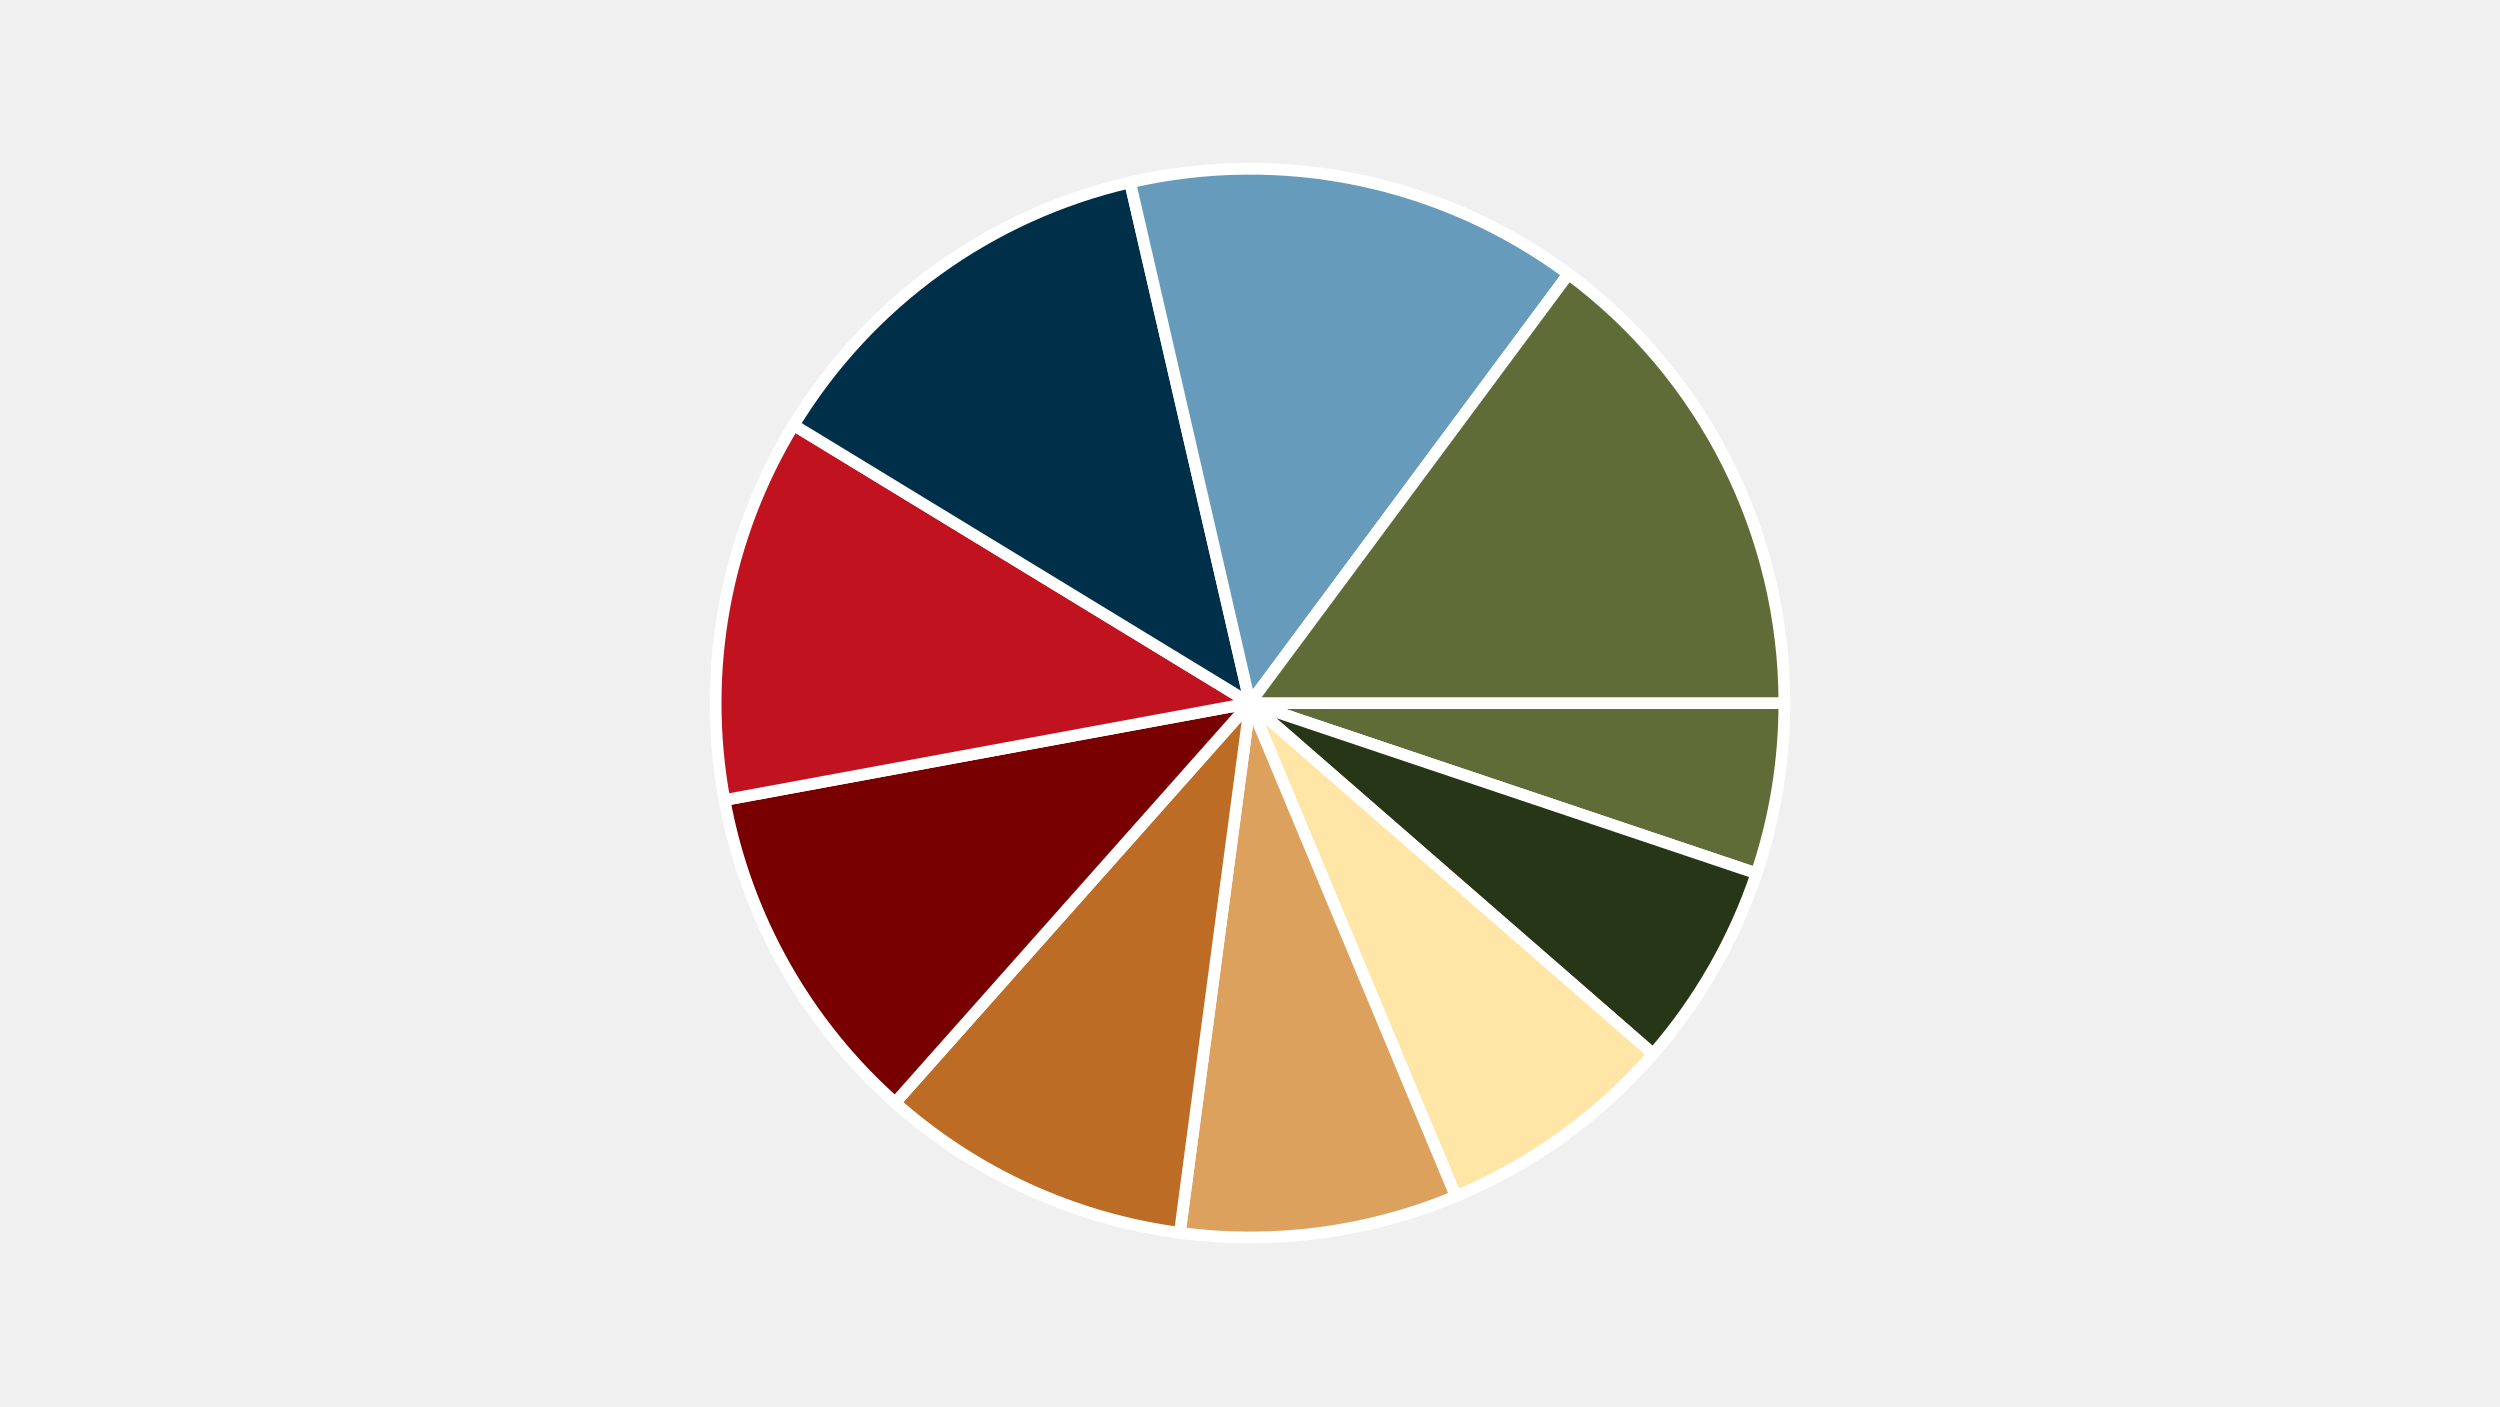
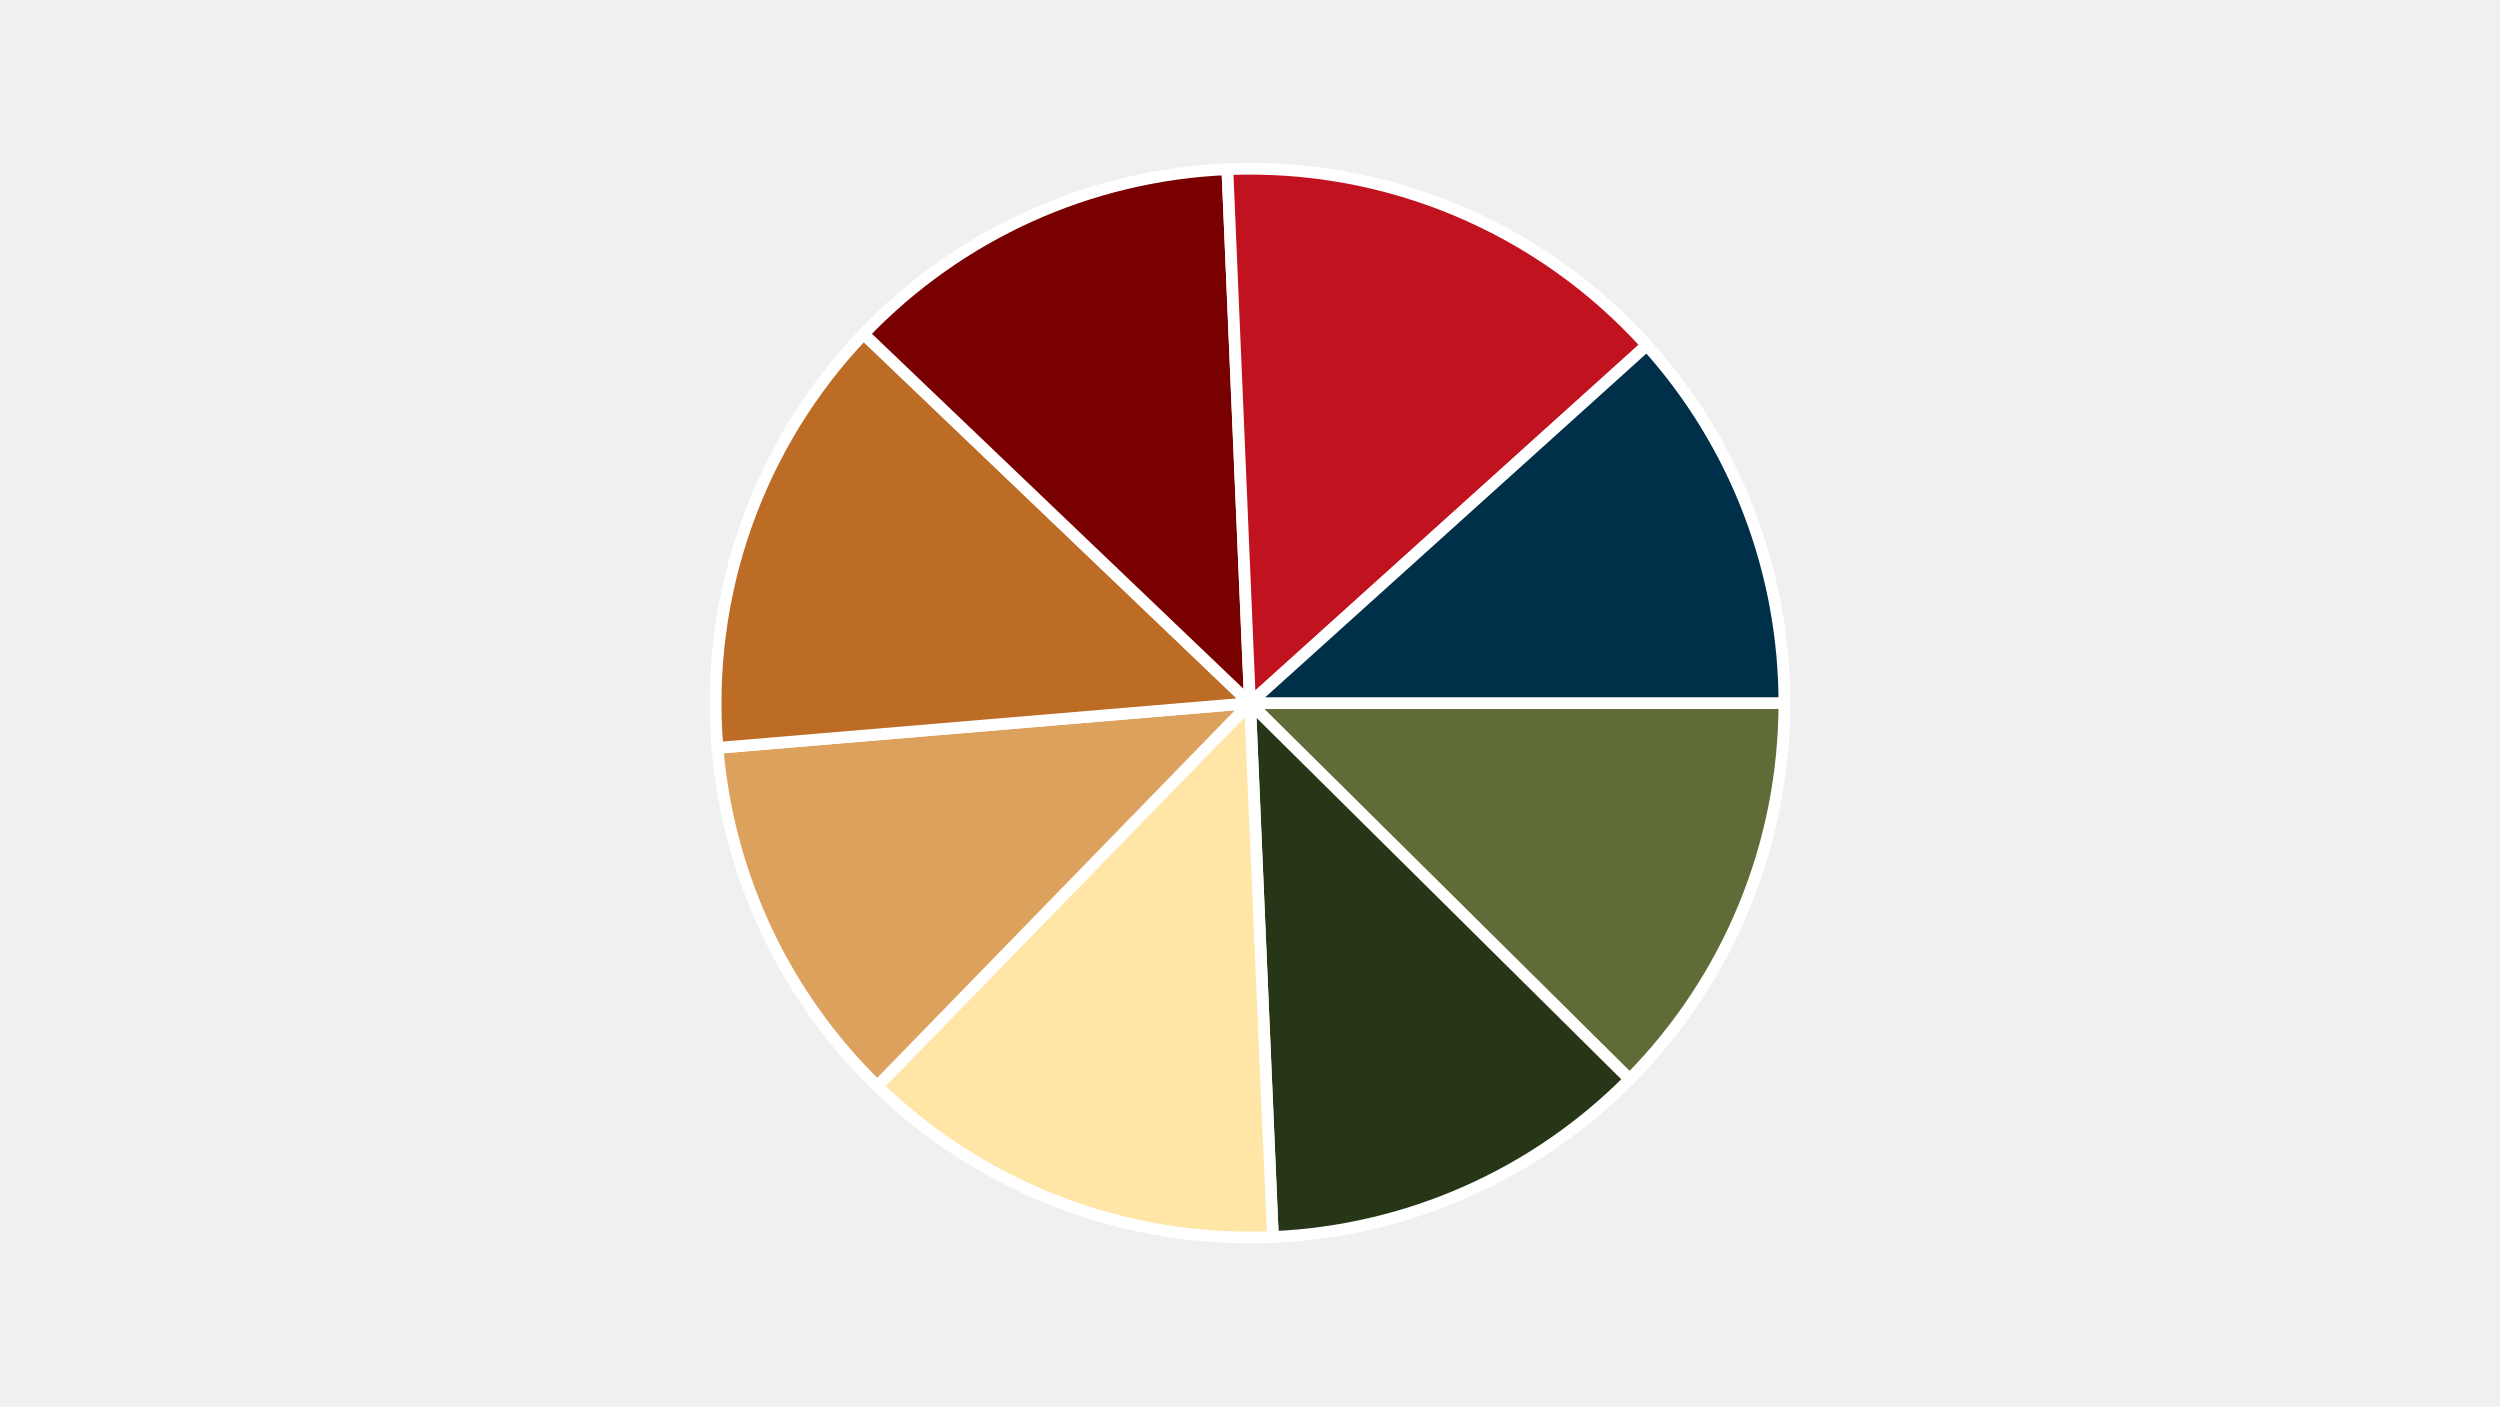
<svg xmlns="http://www.w3.org/2000/svg" width="320" height="180" viewBox="0 0 320 180">
  <svg width="320" height="180" viewBox="0 0 320 180" preserveAspectRatio="xMidYMid meet">
-     <g data-chart-id="default-preview-PieChart" data-chart-type="pie" data-renderer="deterministic-chart@1" data-segment-field="column" data-segment-fields="" data-theta-mode="mapped" data-theta-fields="value" data-angle-fields="value" data-flatten-fields="" data-radius-mode="static">
-       <path data-chart-id="default-preview-PieChart" data-mark-role="arc" data-mark-group-id="mark-group:default-preview-PieChart:arc" data-category-key="C001" data-segment-value="C001" data-theta-field="value" data-theta-value="24" data-angle-field="value" data-angle-value="24" data-flatten-fields="" data-flatten-values="" data-radius-mode="static" data-radius-field="" data-radius-value="" d="M68.4,0A68.4,68.4,0,0,1,64.835,21.795L0,0Z" transform="translate(160 90)" fill="#606c38" fill-opacity="1" stroke="#fff" stroke-width="1.5" vector-effect="non-scaling-stroke" />
-       <path data-chart-id="default-preview-PieChart" data-mark-role="arc" data-mark-group-id="mark-group:default-preview-PieChart:arc" data-category-key="C002" data-segment-value="C002" data-theta-field="value" data-theta-value="29" data-angle-field="value" data-angle-value="29" data-flatten-fields="" data-flatten-values="" data-radius-mode="static" data-radius-field="" data-radius-value="" d="M64.835,21.795A68.4,68.4,0,0,1,51.597,44.903L0,0Z" transform="translate(160 90)" fill="#283618" fill-opacity="1" stroke="#fff" stroke-width="1.5" vector-effect="non-scaling-stroke" />
-       <path data-chart-id="default-preview-PieChart" data-mark-role="arc" data-mark-group-id="mark-group:default-preview-PieChart:arc" data-category-key="C003" data-segment-value="C003" data-theta-field="value" data-theta-value="34" data-angle-field="value" data-angle-value="34" data-flatten-fields="" data-flatten-values="" data-radius-mode="static" data-radius-field="" data-radius-value="" d="M51.597,44.903A68.4,68.4,0,0,1,26.336,63.127L0,0Z" transform="translate(160 90)" fill="#ffe6a7" fill-opacity="1" stroke="#fff" stroke-width="1.5" vector-effect="non-scaling-stroke" />
-       <path data-chart-id="default-preview-PieChart" data-mark-role="arc" data-mark-group-id="mark-group:default-preview-PieChart:arc" data-category-key="C004" data-segment-value="C004" data-theta-field="value" data-theta-value="39" data-angle-field="value" data-angle-value="39" data-flatten-fields="" data-flatten-values="" data-radius-mode="static" data-radius-field="" data-radius-value="" d="M26.336,63.127A68.4,68.4,0,0,1,-8.985,67.807L0,0Z" transform="translate(160 90)" fill="#dda15e" fill-opacity="1" stroke="#fff" stroke-width="1.5" vector-effect="non-scaling-stroke" />
-       <path data-chart-id="default-preview-PieChart" data-mark-role="arc" data-mark-group-id="mark-group:default-preview-PieChart:arc" data-category-key="C005" data-segment-value="C005" data-theta-field="value" data-theta-value="44" data-angle-field="value" data-angle-value="44" data-flatten-fields="" data-flatten-values="" data-radius-mode="static" data-radius-field="" data-radius-value="" d="M-8.985,67.807A68.4,68.4,0,0,1,-45.424,51.139L0,0Z" transform="translate(160 90)" fill="#bc6c25" fill-opacity="1" stroke="#fff" stroke-width="1.5" vector-effect="non-scaling-stroke" />
-       <path data-chart-id="default-preview-PieChart" data-mark-role="arc" data-mark-group-id="mark-group:default-preview-PieChart:arc" data-category-key="C006" data-segment-value="C006" data-theta-field="value" data-theta-value="49" data-angle-field="value" data-angle-value="49" data-flatten-fields="" data-flatten-values="" data-radius-mode="static" data-radius-field="" data-radius-value="" d="M-45.424,51.139A68.4,68.4,0,0,1,-67.265,12.408L0,0Z" transform="translate(160 90)" fill="#780000" fill-opacity="1" stroke="#fff" stroke-width="1.5" vector-effect="non-scaling-stroke" />
-       <path data-chart-id="default-preview-PieChart" data-mark-role="arc" data-mark-group-id="mark-group:default-preview-PieChart:arc" data-category-key="C007" data-segment-value="C007" data-theta-field="value" data-theta-value="54" data-angle-field="value" data-angle-value="54" data-flatten-fields="" data-flatten-values="" data-radius-mode="static" data-radius-field="" data-radius-value="" d="M-67.265,12.408A68.4,68.4,0,0,1,-58.411,-35.591L0,0Z" transform="translate(160 90)" fill="#c1121f" fill-opacity="1" stroke="#fff" stroke-width="1.5" vector-effect="non-scaling-stroke" />
-       <path data-chart-id="default-preview-PieChart" data-mark-role="arc" data-mark-group-id="mark-group:default-preview-PieChart:arc" data-category-key="C008" data-segment-value="C008" data-theta-field="value" data-theta-value="59" data-angle-field="value" data-angle-value="59" data-flatten-fields="" data-flatten-values="" data-radius-mode="static" data-radius-field="" data-radius-value="" d="M-58.411,-35.591A68.4,68.4,0,0,1,-15.349,-66.656L0,0Z" transform="translate(160 90)" fill="#003049" fill-opacity="1" stroke="#fff" stroke-width="1.5" vector-effect="non-scaling-stroke" />
-       <path data-chart-id="default-preview-PieChart" data-mark-role="arc" data-mark-group-id="mark-group:default-preview-PieChart:arc" data-category-key="C009" data-segment-value="C009" data-theta-field="value" data-theta-value="64" data-angle-field="value" data-angle-value="64" data-flatten-fields="" data-flatten-values="" data-radius-mode="static" data-radius-field="" data-radius-value="" d="M-15.349,-66.656A68.4,68.4,0,0,1,40.763,-54.926L0,0Z" transform="translate(160 90)" fill="#669bbc" fill-opacity="1" stroke="#fff" stroke-width="1.5" vector-effect="non-scaling-stroke" />
-       <path data-chart-id="default-preview-PieChart" data-mark-role="arc" data-mark-group-id="mark-group:default-preview-PieChart:arc" data-category-key="C010" data-segment-value="C010" data-theta-field="value" data-theta-value="69" data-angle-field="value" data-angle-value="69" data-flatten-fields="" data-flatten-values="" data-radius-mode="static" data-radius-field="" data-radius-value="" d="M40.763,-54.926A68.4,68.4,0,0,1,68.4,0L0,0Z" transform="translate(160 90)" fill="#606c38" fill-opacity="1" stroke="#fff" stroke-width="1.5" vector-effect="non-scaling-stroke" />
+     <g data-chart-id="default-preview-PieChart" data-chart-type="pie" data-renderer="deterministic-chart@1" data-segment-field="time" data-segment-fields="" data-theta-mode="mapped" data-theta-fields="weight_kg" data-angle-fields="weight_kg" data-flatten-fields="" data-radius-mode="static">
+       <path data-chart-id="default-preview-PieChart" data-mark-role="arc" data-mark-group-id="mark-group:default-preview-PieChart:arc" data-category-key="2025-01-01" data-segment-value="2025-01-01" data-theta-field="weight_kg" data-theta-value="88" data-angle-field="weight_kg" data-angle-value="88" data-flatten-fields="" data-flatten-values="" data-radius-mode="static" data-radius-field="" data-radius-value="" d="M68.4,0A68.4,68.4,0,0,1,48.586,48.146L0,0Z" transform="translate(160 90)" fill="#606c38" fill-opacity="1" stroke="#fff" stroke-width="1.5" vector-effect="non-scaling-stroke" />
+       <path data-chart-id="default-preview-PieChart" data-mark-role="arc" data-mark-group-id="mark-group:default-preview-PieChart:arc" data-category-key="2025-02-01" data-segment-value="2025-02-01" data-theta-field="weight_kg" data-theta-value="84.2" data-angle-field="weight_kg" data-angle-value="84.2" data-flatten-fields="" data-flatten-values="" data-radius-mode="static" data-radius-field="" data-radius-value="" d="M48.586,48.146A68.4,68.4,0,0,1,2.928,68.337L0,0Z" transform="translate(160 90)" fill="#283618" fill-opacity="1" stroke="#fff" stroke-width="1.5" vector-effect="non-scaling-stroke" />
+       <path data-chart-id="default-preview-PieChart" data-mark-role="arc" data-mark-group-id="mark-group:default-preview-PieChart:arc" data-category-key="2025-03-01" data-segment-value="2025-03-01" data-theta-field="weight_kg" data-theta-value="91.8" data-angle-field="weight_kg" data-angle-value="91.8" data-flatten-fields="" data-flatten-values="" data-radius-mode="static" data-radius-field="" data-radius-value="" d="M2.928,68.337A68.4,68.4,0,0,1,-47.702,49.021L0,0Z" transform="translate(160 90)" fill="#ffe6a7" fill-opacity="1" stroke="#fff" stroke-width="1.5" vector-effect="non-scaling-stroke" />
+       <path data-chart-id="default-preview-PieChart" data-mark-role="arc" data-mark-group-id="mark-group:default-preview-PieChart:arc" data-category-key="2025-04-01" data-segment-value="2025-04-01" data-theta-field="weight_kg" data-theta-value="80.6" data-angle-field="weight_kg" data-angle-value="80.6" data-flatten-fields="" data-flatten-values="" data-radius-mode="static" data-radius-field="" data-radius-value="" d="M-47.702,49.021A68.4,68.4,0,0,1,-68.16,5.729L0,0Z" transform="translate(160 90)" fill="#dda15e" fill-opacity="1" stroke="#fff" stroke-width="1.5" vector-effect="non-scaling-stroke" />
+       <path data-chart-id="default-preview-PieChart" data-mark-role="arc" data-mark-group-id="mark-group:default-preview-PieChart:arc" data-category-key="2025-05-01" data-segment-value="2025-05-01" data-theta-field="weight_kg" data-theta-value="95.4" data-angle-field="weight_kg" data-angle-value="95.4" data-flatten-fields="" data-flatten-values="" data-radius-mode="static" data-radius-field="" data-radius-value="" d="M-68.16,5.729A68.4,68.4,0,0,1,-49.453,-47.254L0,0Z" transform="translate(160 90)" fill="#bc6c25" fill-opacity="1" stroke="#fff" stroke-width="1.5" vector-effect="non-scaling-stroke" />
+       <path data-chart-id="default-preview-PieChart" data-mark-role="arc" data-mark-group-id="mark-group:default-preview-PieChart:arc" data-category-key="2025-06-01" data-segment-value="2025-06-01" data-theta-field="weight_kg" data-theta-value="86.3" data-angle-field="weight_kg" data-angle-value="86.3" data-flatten-fields="" data-flatten-values="" data-radius-mode="static" data-radius-field="" data-radius-value="" d="M-49.453,-47.254A68.4,68.4,0,0,1,-2.897,-68.339L0,0Z" transform="translate(160 90)" fill="#780000" fill-opacity="1" stroke="#fff" stroke-width="1.5" vector-effect="non-scaling-stroke" />
+       <path data-chart-id="default-preview-PieChart" data-mark-role="arc" data-mark-group-id="mark-group:default-preview-PieChart:arc" data-category-key="2025-07-01" data-segment-value="2025-07-01" data-theta-field="weight_kg" data-theta-value="99.1" data-angle-field="weight_kg" data-angle-value="99.1" data-flatten-fields="" data-flatten-values="" data-radius-mode="static" data-radius-field="" data-radius-value="" d="M-2.897,-68.339A68.4,68.4,0,0,1,50.795,-45.808L0,0Z" transform="translate(160 90)" fill="#c1121f" fill-opacity="1" stroke="#fff" stroke-width="1.5" vector-effect="non-scaling-stroke" />
+       <path data-chart-id="default-preview-PieChart" data-mark-role="arc" data-mark-group-id="mark-group:default-preview-PieChart:arc" data-category-key="2025-08-01" data-segment-value="2025-08-01" data-theta-field="weight_kg" data-theta-value="82.7" data-angle-field="weight_kg" data-angle-value="82.7" data-flatten-fields="" data-flatten-values="" data-radius-mode="static" data-radius-field="" data-radius-value="" d="M50.795,-45.808A68.4,68.4,0,0,1,68.4,0L0,0Z" transform="translate(160 90)" fill="#003049" fill-opacity="1" stroke="#fff" stroke-width="1.5" vector-effect="non-scaling-stroke" />
    </g>
  </svg>
</svg>
